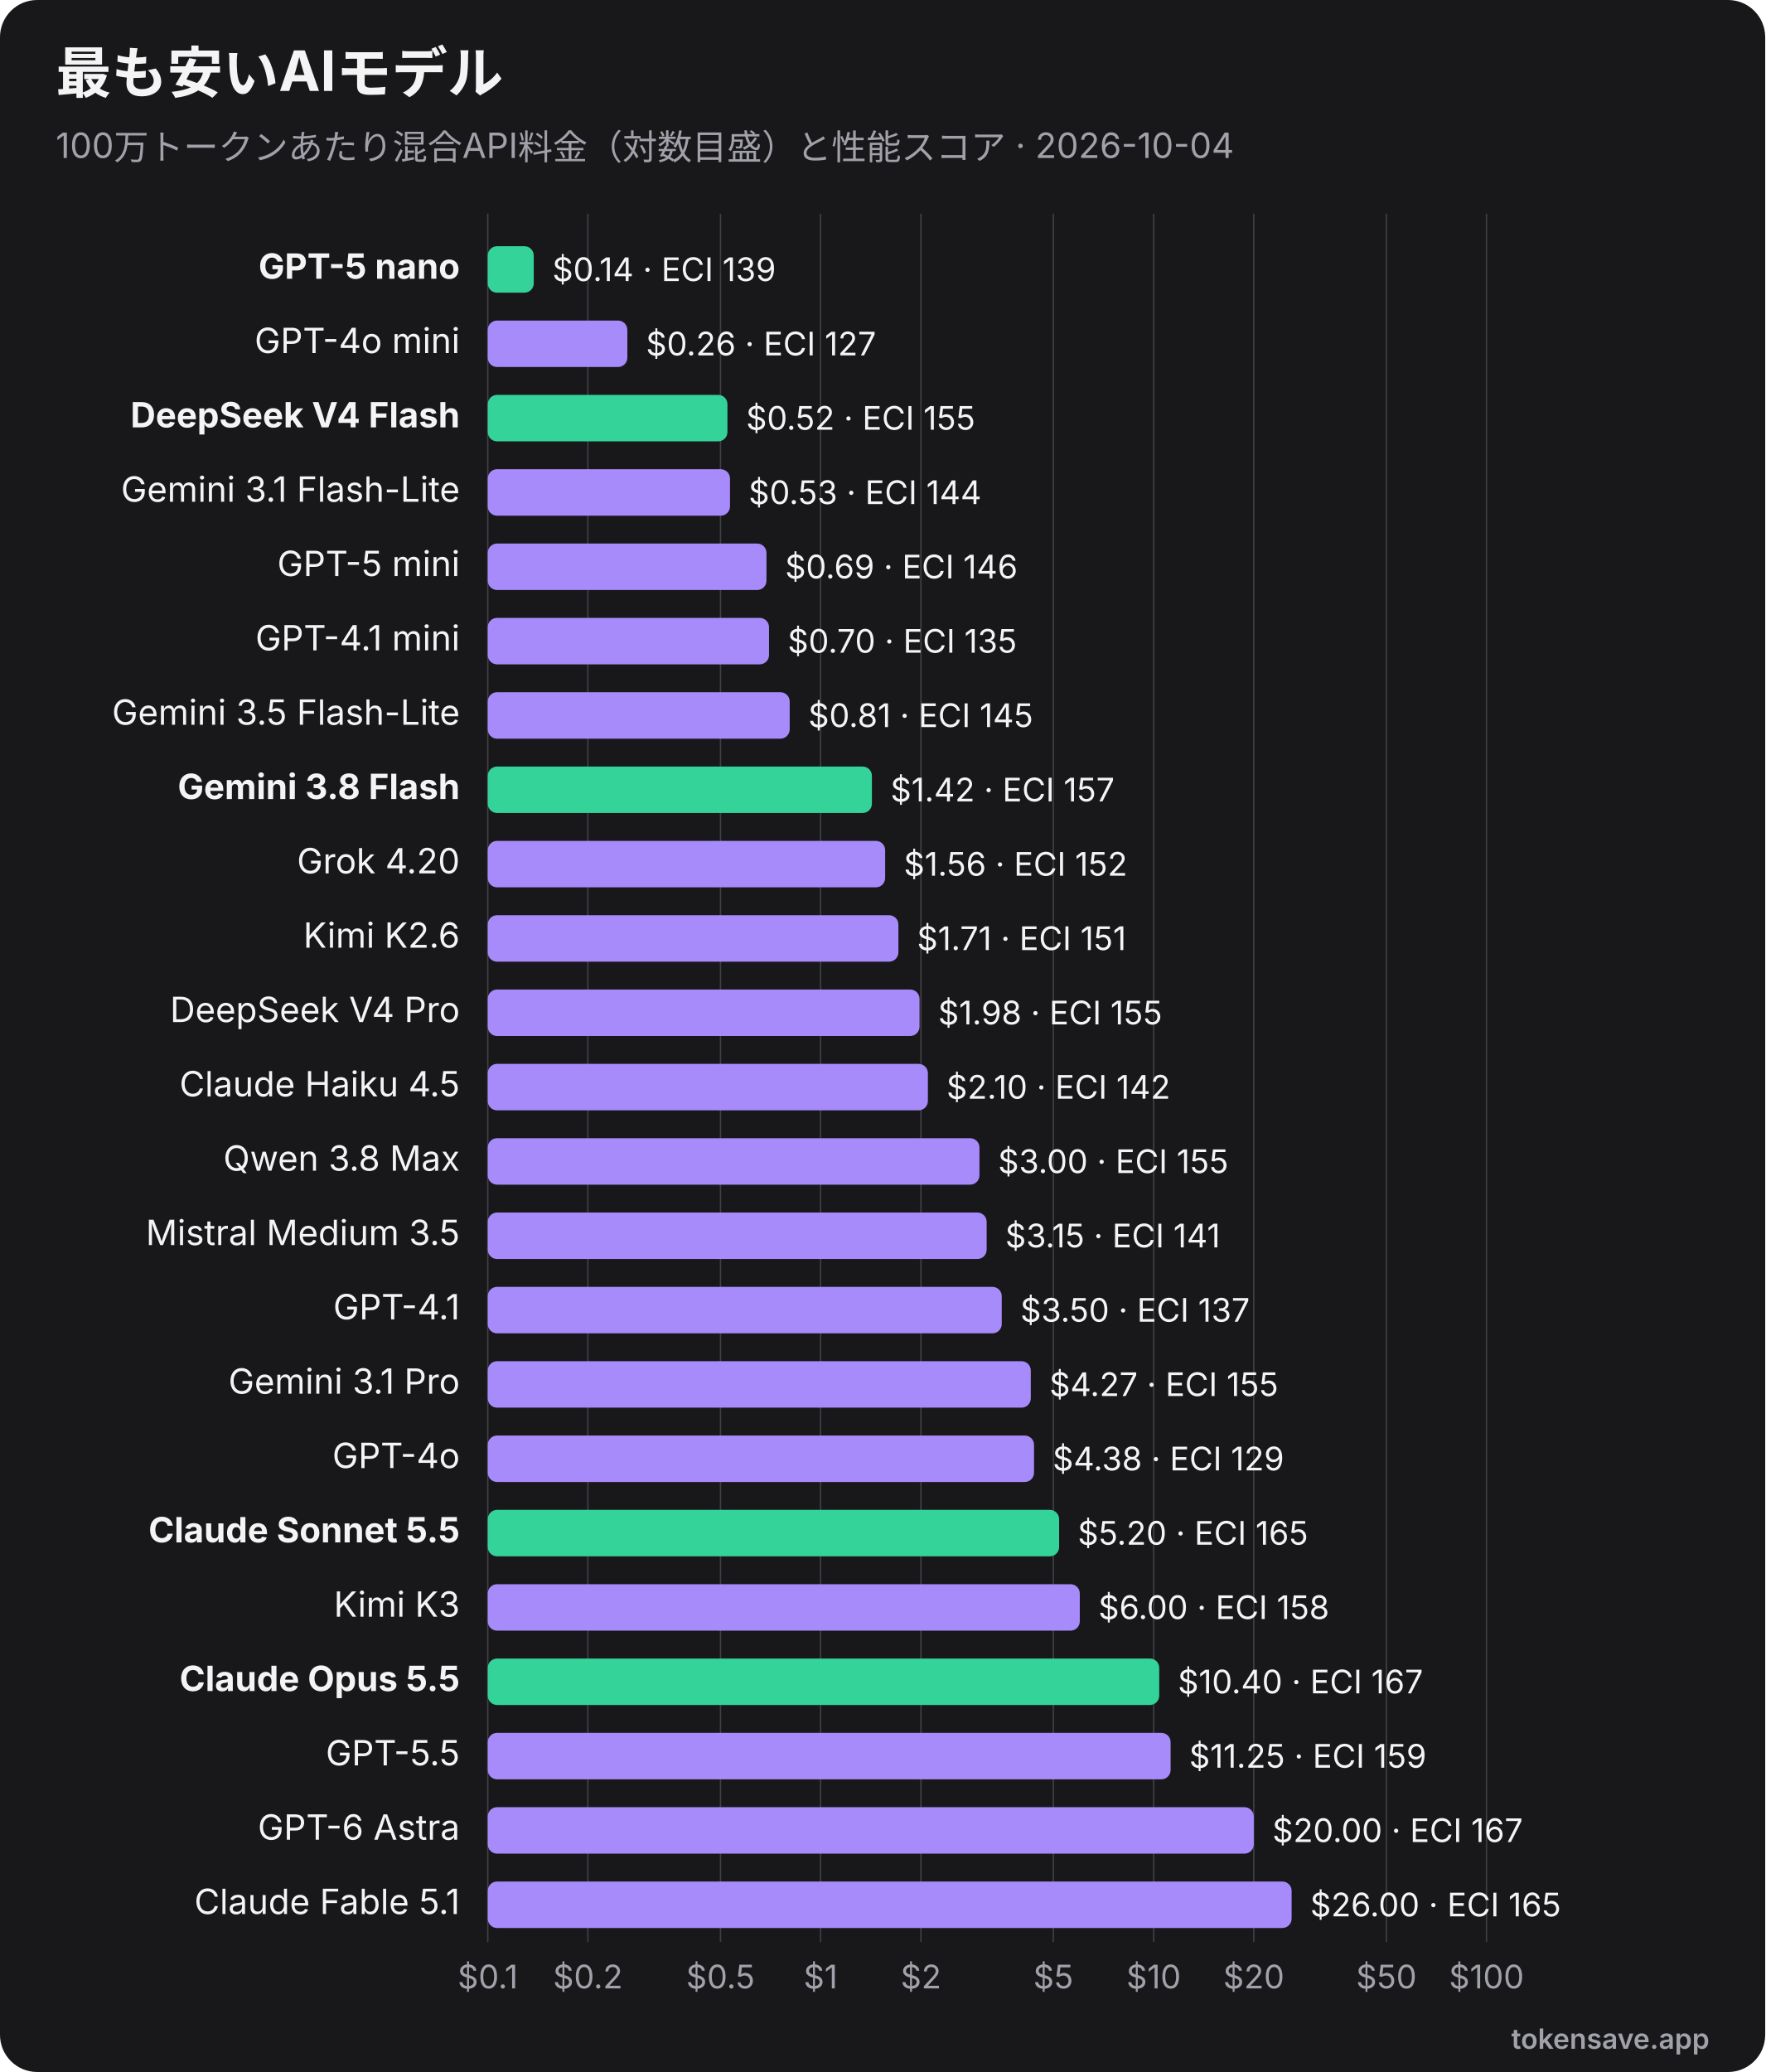
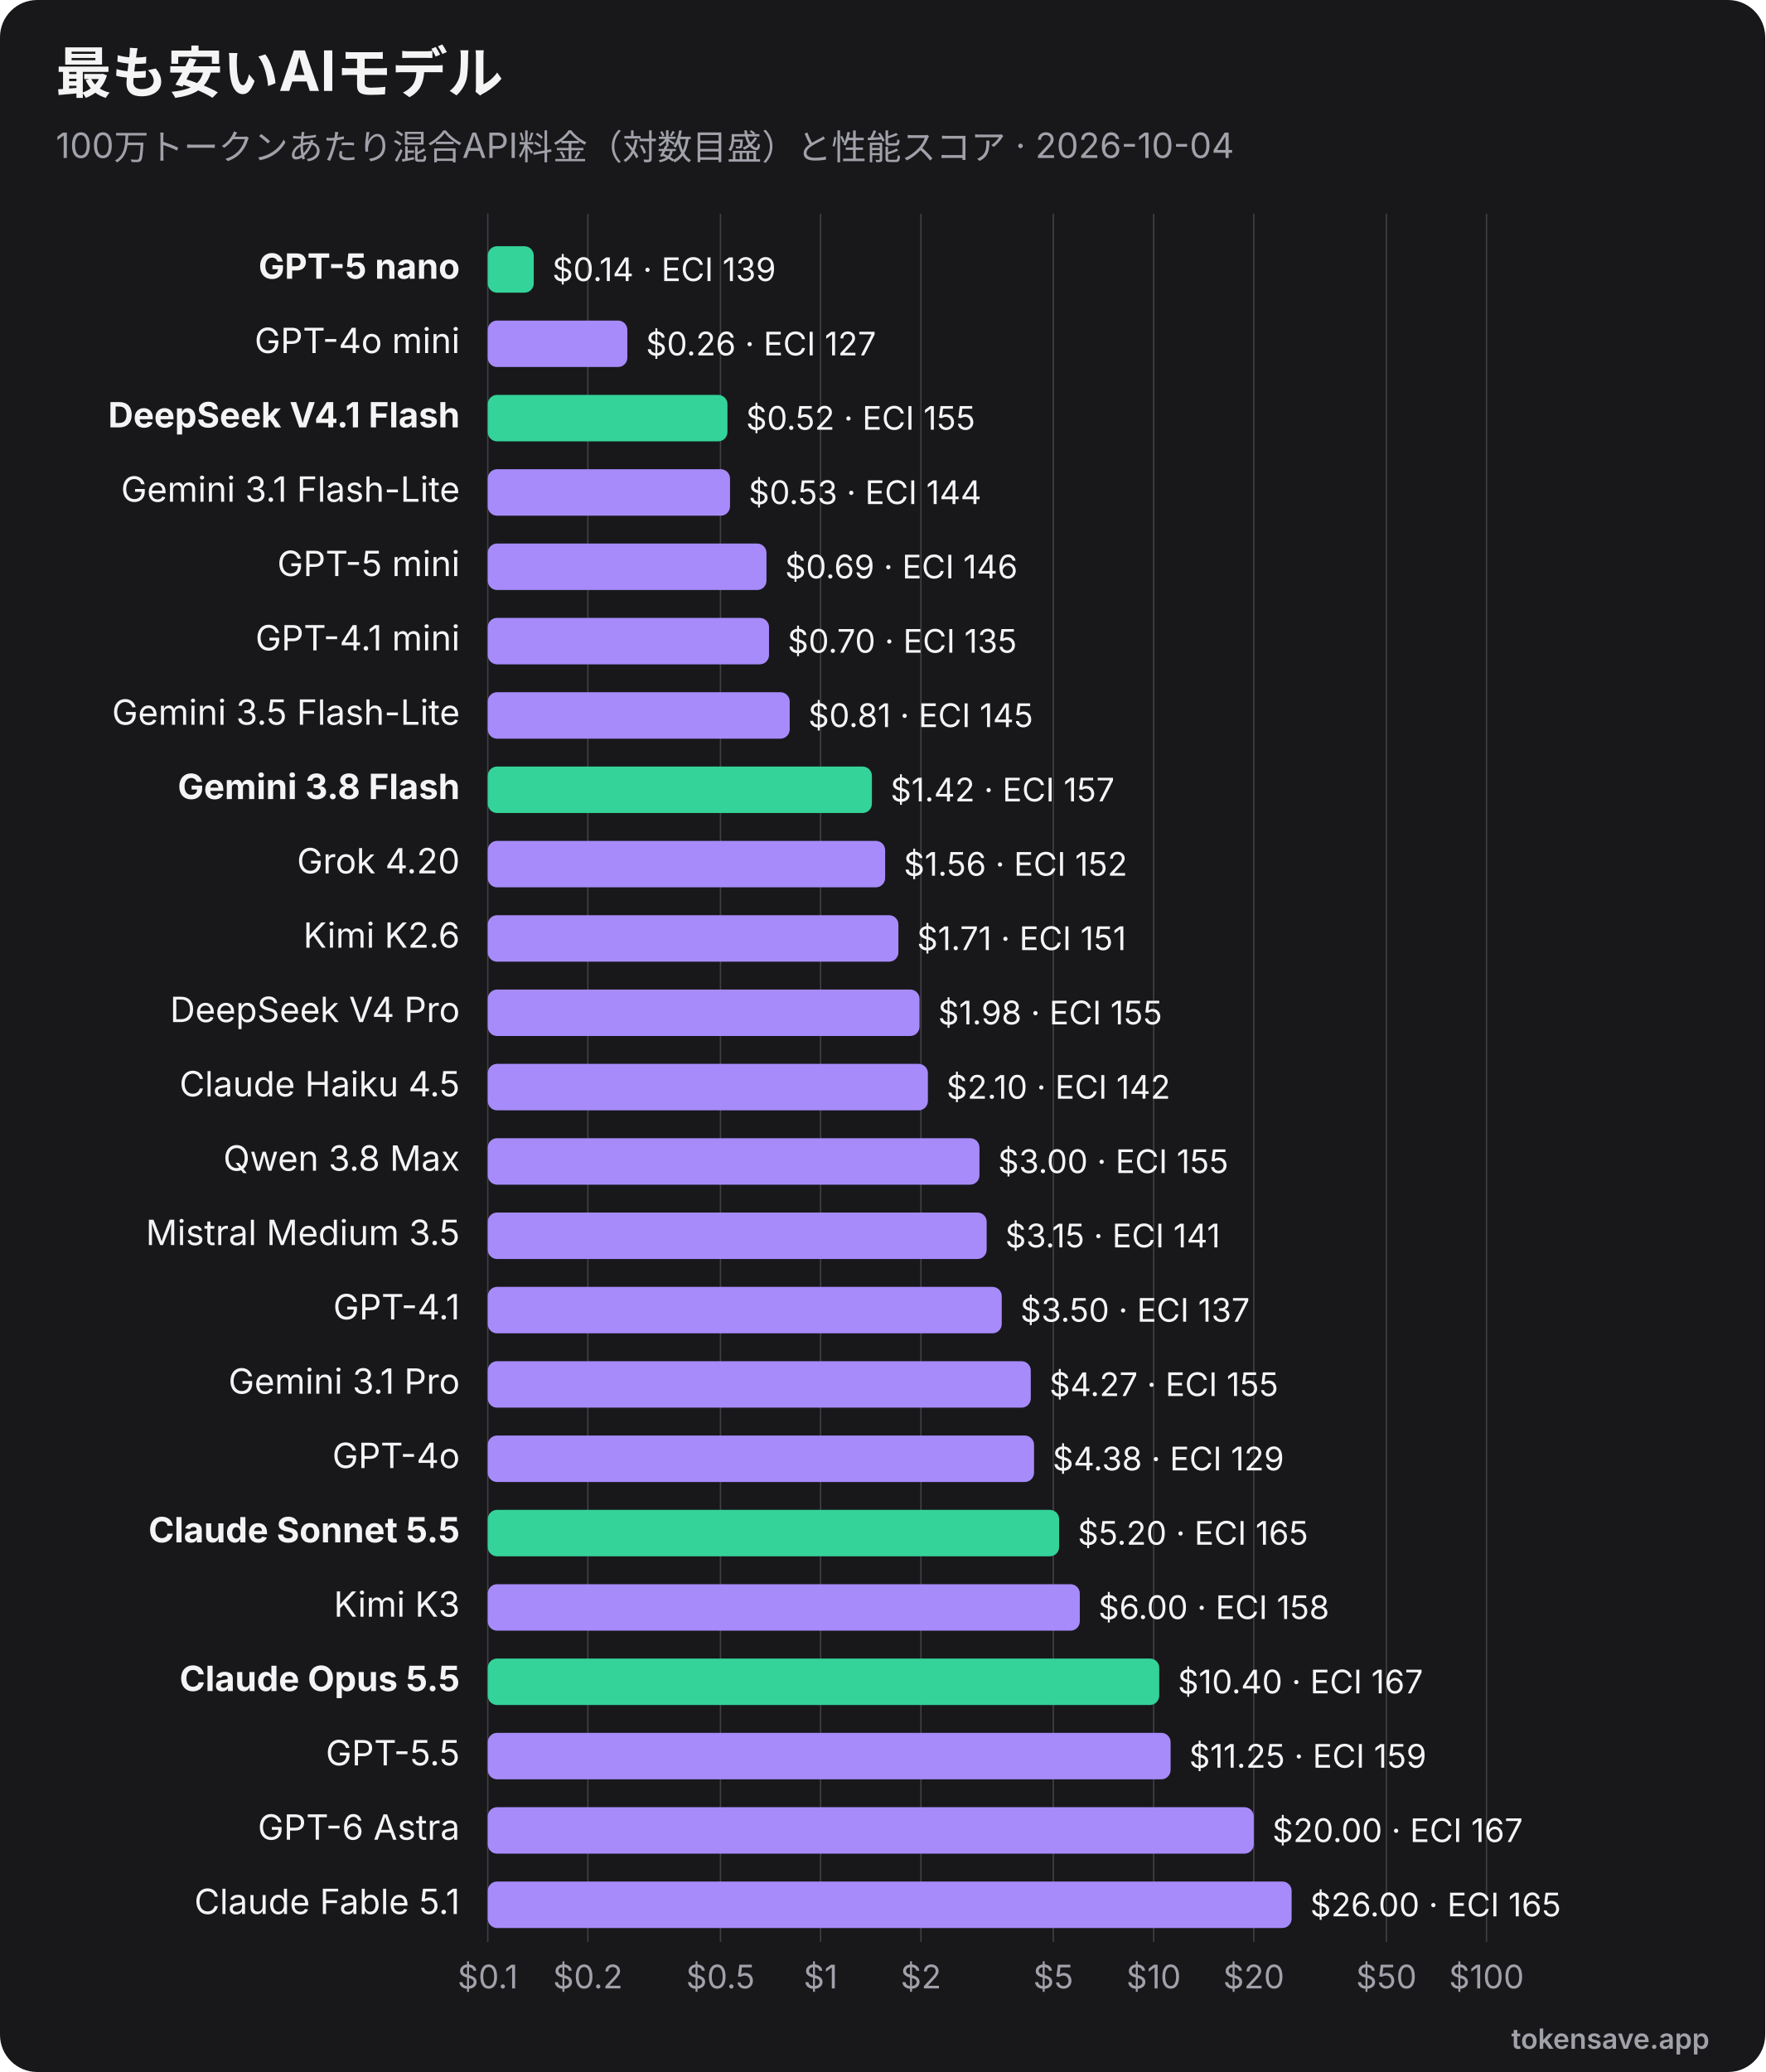
<svg xmlns="http://www.w3.org/2000/svg" viewBox="0 0 760 892" width="760" height="892" role="img" font-family="Inter, 'Segoe UI', Helvetica, Arial, sans-serif">
  <rect width="760" height="892" rx="16" fill="#18181b" />
  <text x="24" y="40" font-size="24" font-weight="700" fill="#f4f4f5">最も安いAIモデル</text>
  <text x="24" y="68" font-size="15" fill="#a1a1aa">100万トークンあたり混合API料金（対数目盛）と性能スコア · 2026-10-04</text>
  <line x1="210.0" y1="92" x2="210.0" y2="836" stroke="#3f3f46" stroke-width="0.6" />
  <text x="210.0" y="856" text-anchor="middle" font-size="14" fill="#a1a1aa">$0.1</text>
  <line x1="253.1" y1="92" x2="253.1" y2="836" stroke="#3f3f46" stroke-width="0.6" />
  <text x="253.1" y="856" text-anchor="middle" font-size="14" fill="#a1a1aa">$0.2</text>
  <line x1="310.2" y1="92" x2="310.2" y2="836" stroke="#3f3f46" stroke-width="0.6" />
  <text x="310.2" y="856" text-anchor="middle" font-size="14" fill="#a1a1aa">$0.5</text>
  <line x1="353.3" y1="92" x2="353.3" y2="836" stroke="#3f3f46" stroke-width="0.6" />
  <text x="353.3" y="856" text-anchor="middle" font-size="14" fill="#a1a1aa">$1</text>
  <line x1="396.5" y1="92" x2="396.5" y2="836" stroke="#3f3f46" stroke-width="0.6" />
  <text x="396.5" y="856" text-anchor="middle" font-size="14" fill="#a1a1aa">$2</text>
  <line x1="453.5" y1="92" x2="453.5" y2="836" stroke="#3f3f46" stroke-width="0.6" />
  <text x="453.5" y="856" text-anchor="middle" font-size="14" fill="#a1a1aa">$5</text>
  <line x1="496.7" y1="92" x2="496.7" y2="836" stroke="#3f3f46" stroke-width="0.6" />
  <text x="496.7" y="856" text-anchor="middle" font-size="14" fill="#a1a1aa">$10</text>
  <line x1="539.8" y1="92" x2="539.8" y2="836" stroke="#3f3f46" stroke-width="0.6" />
  <text x="539.8" y="856" text-anchor="middle" font-size="14" fill="#a1a1aa">$20</text>
  <line x1="596.9" y1="92" x2="596.9" y2="836" stroke="#3f3f46" stroke-width="0.6" />
  <text x="596.9" y="856" text-anchor="middle" font-size="14" fill="#a1a1aa">$50</text>
  <line x1="640.0" y1="92" x2="640.0" y2="836" stroke="#3f3f46" stroke-width="0.6" />
  <text x="640.0" y="856" text-anchor="middle" font-size="14" fill="#a1a1aa">$100</text>
  <text x="198" y="120.0" text-anchor="end" font-size="15" font-weight="700" fill="#f4f4f5">GPT-5 nano</text>
  <rect x="210" y="106.0" width="19.8" height="20" rx="4" fill="#34d399" />
  <text x="237.8" y="121.0" font-size="14" fill="#f4f4f5">$0.14 · ECI 139</text>
  <text x="198" y="152.0" text-anchor="end" font-size="15" font-weight="400" fill="#f4f4f5">GPT-4o mini</text>
  <rect x="210" y="138.0" width="60.1" height="20" rx="4" fill="#a78bfa" />
  <text x="278.1" y="153.0" font-size="14" fill="#f4f4f5">$0.26 · ECI 127</text>
-   <text x="198" y="184.0" text-anchor="end" font-size="15" font-weight="700" fill="#f4f4f5">DeepSeek V4 Flash</text>
+   <text x="198" y="184.0" text-anchor="end" font-size="15" font-weight="700" fill="#f4f4f5">DeepSeek V4.1 Flash</text>
  <rect x="210" y="170.0" width="103.2" height="20" rx="4" fill="#34d399" />
  <text x="321.2" y="185.0" font-size="14" fill="#f4f4f5">$0.52 · ECI 155</text>
  <text x="198" y="216.0" text-anchor="end" font-size="15" font-weight="400" fill="#f4f4f5">Gemini 3.1 Flash-Lite</text>
  <rect x="210" y="202.0" width="104.3" height="20" rx="4" fill="#a78bfa" />
  <text x="322.3" y="217.0" font-size="14" fill="#f4f4f5">$0.53 · ECI 144</text>
  <text x="198" y="248.0" text-anchor="end" font-size="15" font-weight="400" fill="#f4f4f5">GPT-5 mini</text>
  <rect x="210" y="234.0" width="120.0" height="20" rx="4" fill="#a78bfa" />
  <text x="338.0" y="249.0" font-size="14" fill="#f4f4f5">$0.69 · ECI 146</text>
  <text x="198" y="280.0" text-anchor="end" font-size="15" font-weight="400" fill="#f4f4f5">GPT-4.1 mini</text>
  <rect x="210" y="266.0" width="121.1" height="20" rx="4" fill="#a78bfa" />
  <text x="339.1" y="281.0" font-size="14" fill="#f4f4f5">$0.70 · ECI 135</text>
  <text x="198" y="312.0" text-anchor="end" font-size="15" font-weight="400" fill="#f4f4f5">Gemini 3.5 Flash-Lite</text>
  <rect x="210" y="298.0" width="130.0" height="20" rx="4" fill="#a78bfa" />
  <text x="348.0" y="313.0" font-size="14" fill="#f4f4f5">$0.81 · ECI 145</text>
  <text x="198" y="344.0" text-anchor="end" font-size="15" font-weight="700" fill="#f4f4f5">Gemini 3.8 Flash</text>
  <rect x="210" y="330.0" width="165.4" height="20" rx="4" fill="#34d399" />
  <text x="383.4" y="345.0" font-size="14" fill="#f4f4f5">$1.42 · ECI 157</text>
  <text x="198" y="376.0" text-anchor="end" font-size="15" font-weight="400" fill="#f4f4f5">Grok 4.20</text>
  <rect x="210" y="362.0" width="171.1" height="20" rx="4" fill="#a78bfa" />
  <text x="389.1" y="377.0" font-size="14" fill="#f4f4f5">$1.56 · ECI 152</text>
  <text x="198" y="408.0" text-anchor="end" font-size="15" font-weight="400" fill="#f4f4f5">Kimi K2.6</text>
  <rect x="210" y="394.0" width="176.8" height="20" rx="4" fill="#a78bfa" />
  <text x="394.8" y="409.0" font-size="14" fill="#f4f4f5">$1.71 · ECI 151</text>
  <text x="198" y="440.0" text-anchor="end" font-size="15" font-weight="400" fill="#f4f4f5">DeepSeek V4 Pro</text>
  <rect x="210" y="426.0" width="185.9" height="20" rx="4" fill="#a78bfa" />
  <text x="403.9" y="441.0" font-size="14" fill="#f4f4f5">$1.98 · ECI 155</text>
  <text x="198" y="472.0" text-anchor="end" font-size="15" font-weight="400" fill="#f4f4f5">Claude Haiku 4.5</text>
  <rect x="210" y="458.0" width="189.5" height="20" rx="4" fill="#a78bfa" />
  <text x="407.5" y="473.0" font-size="14" fill="#f4f4f5">$2.10 · ECI 142</text>
  <text x="198" y="504.0" text-anchor="end" font-size="15" font-weight="400" fill="#f4f4f5">Qwen 3.8 Max</text>
  <rect x="210" y="490.0" width="211.7" height="20" rx="4" fill="#a78bfa" />
  <text x="429.7" y="505.0" font-size="14" fill="#f4f4f5">$3.00 · ECI 155</text>
  <text x="198" y="536.0" text-anchor="end" font-size="15" font-weight="400" fill="#f4f4f5">Mistral Medium 3.5</text>
  <rect x="210" y="522.0" width="214.8" height="20" rx="4" fill="#a78bfa" />
  <text x="432.8" y="537.0" font-size="14" fill="#f4f4f5">$3.15 · ECI 141</text>
  <text x="198" y="568.0" text-anchor="end" font-size="15" font-weight="400" fill="#f4f4f5">GPT-4.1</text>
  <rect x="210" y="554.0" width="221.3" height="20" rx="4" fill="#a78bfa" />
  <text x="439.3" y="569.0" font-size="14" fill="#f4f4f5">$3.50 · ECI 137</text>
  <text x="198" y="600.0" text-anchor="end" font-size="15" font-weight="400" fill="#f4f4f5">Gemini 3.1 Pro</text>
  <rect x="210" y="586.0" width="233.8" height="20" rx="4" fill="#a78bfa" />
  <text x="451.8" y="601.0" font-size="14" fill="#f4f4f5">$4.27 · ECI 155</text>
  <text x="198" y="632.0" text-anchor="end" font-size="15" font-weight="400" fill="#f4f4f5">GPT-4o</text>
  <rect x="210" y="618.0" width="235.2" height="20" rx="4" fill="#a78bfa" />
  <text x="453.2" y="633.0" font-size="14" fill="#f4f4f5">$4.38 · ECI 129</text>
  <text x="198" y="664.0" text-anchor="end" font-size="15" font-weight="700" fill="#f4f4f5">Claude Sonnet 5.5</text>
  <rect x="210" y="650.0" width="246.0" height="20" rx="4" fill="#34d399" />
  <text x="464.0" y="665.0" font-size="14" fill="#f4f4f5">$5.20 · ECI 165</text>
  <text x="198" y="696.0" text-anchor="end" font-size="15" font-weight="400" fill="#f4f4f5">Kimi K3</text>
  <rect x="210" y="682.0" width="254.9" height="20" rx="4" fill="#a78bfa" />
  <text x="472.9" y="697.0" font-size="14" fill="#f4f4f5">$6.00 · ECI 158</text>
  <text x="198" y="728.0" text-anchor="end" font-size="15" font-weight="700" fill="#f4f4f5">Claude Opus 5.5</text>
  <rect x="210" y="714.0" width="289.1" height="20" rx="4" fill="#34d399" />
  <text x="507.1" y="729.0" font-size="14" fill="#f4f4f5">$10.40 · ECI 167</text>
  <text x="198" y="760.0" text-anchor="end" font-size="15" font-weight="400" fill="#f4f4f5">GPT-5.5</text>
  <rect x="210" y="746.0" width="294.0" height="20" rx="4" fill="#a78bfa" />
  <text x="512.0" y="761.0" font-size="14" fill="#f4f4f5">$11.25 · ECI 159</text>
  <text x="198" y="792.0" text-anchor="end" font-size="15" font-weight="400" fill="#f4f4f5">GPT-6 Astra</text>
  <rect x="210" y="778.0" width="329.8" height="20" rx="4" fill="#a78bfa" />
  <text x="547.8" y="793.0" font-size="14" fill="#f4f4f5">$20.00 · ECI 167</text>
  <text x="198" y="824.0" text-anchor="end" font-size="15" font-weight="400" fill="#f4f4f5">Claude Fable 5.1</text>
  <rect x="210" y="810.0" width="346.1" height="20" rx="4" fill="#a78bfa" />
  <text x="564.1" y="825.0" font-size="14" fill="#f4f4f5">$26.00 · ECI 165</text>
  <text x="736" y="882" text-anchor="end" font-size="12" font-weight="600" fill="#a1a1aa">tokensave.app</text>
</svg>
